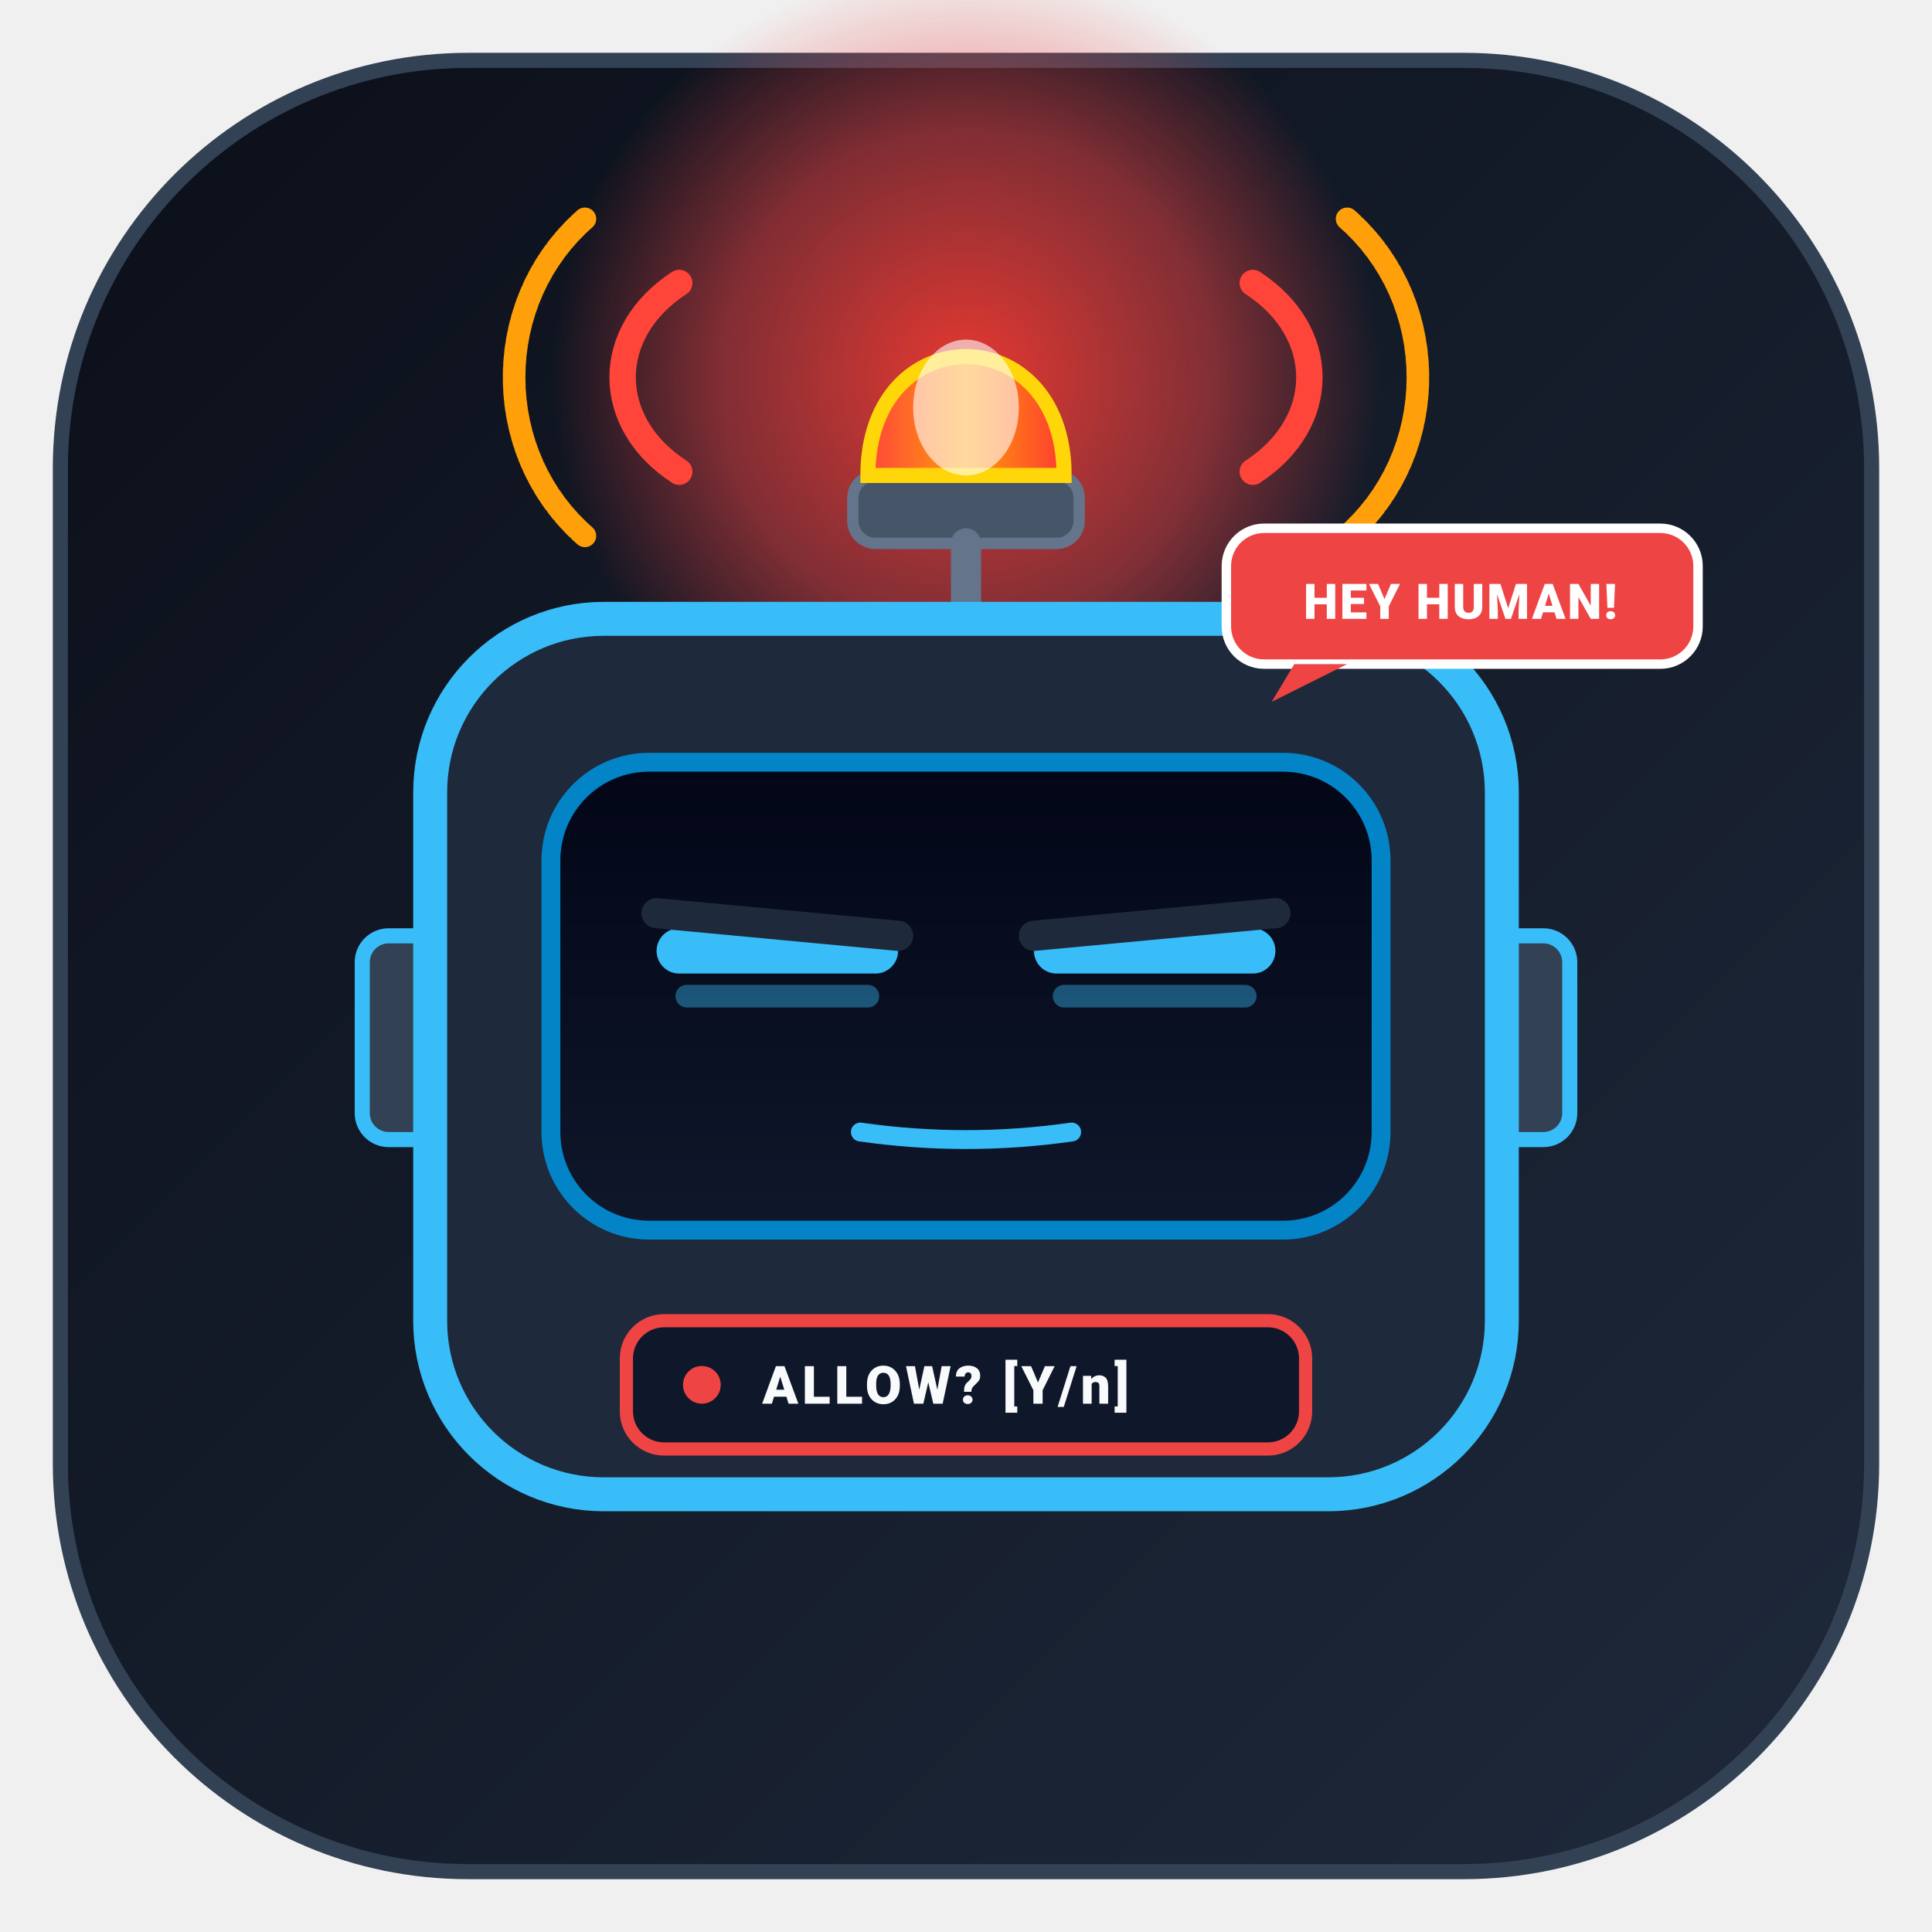
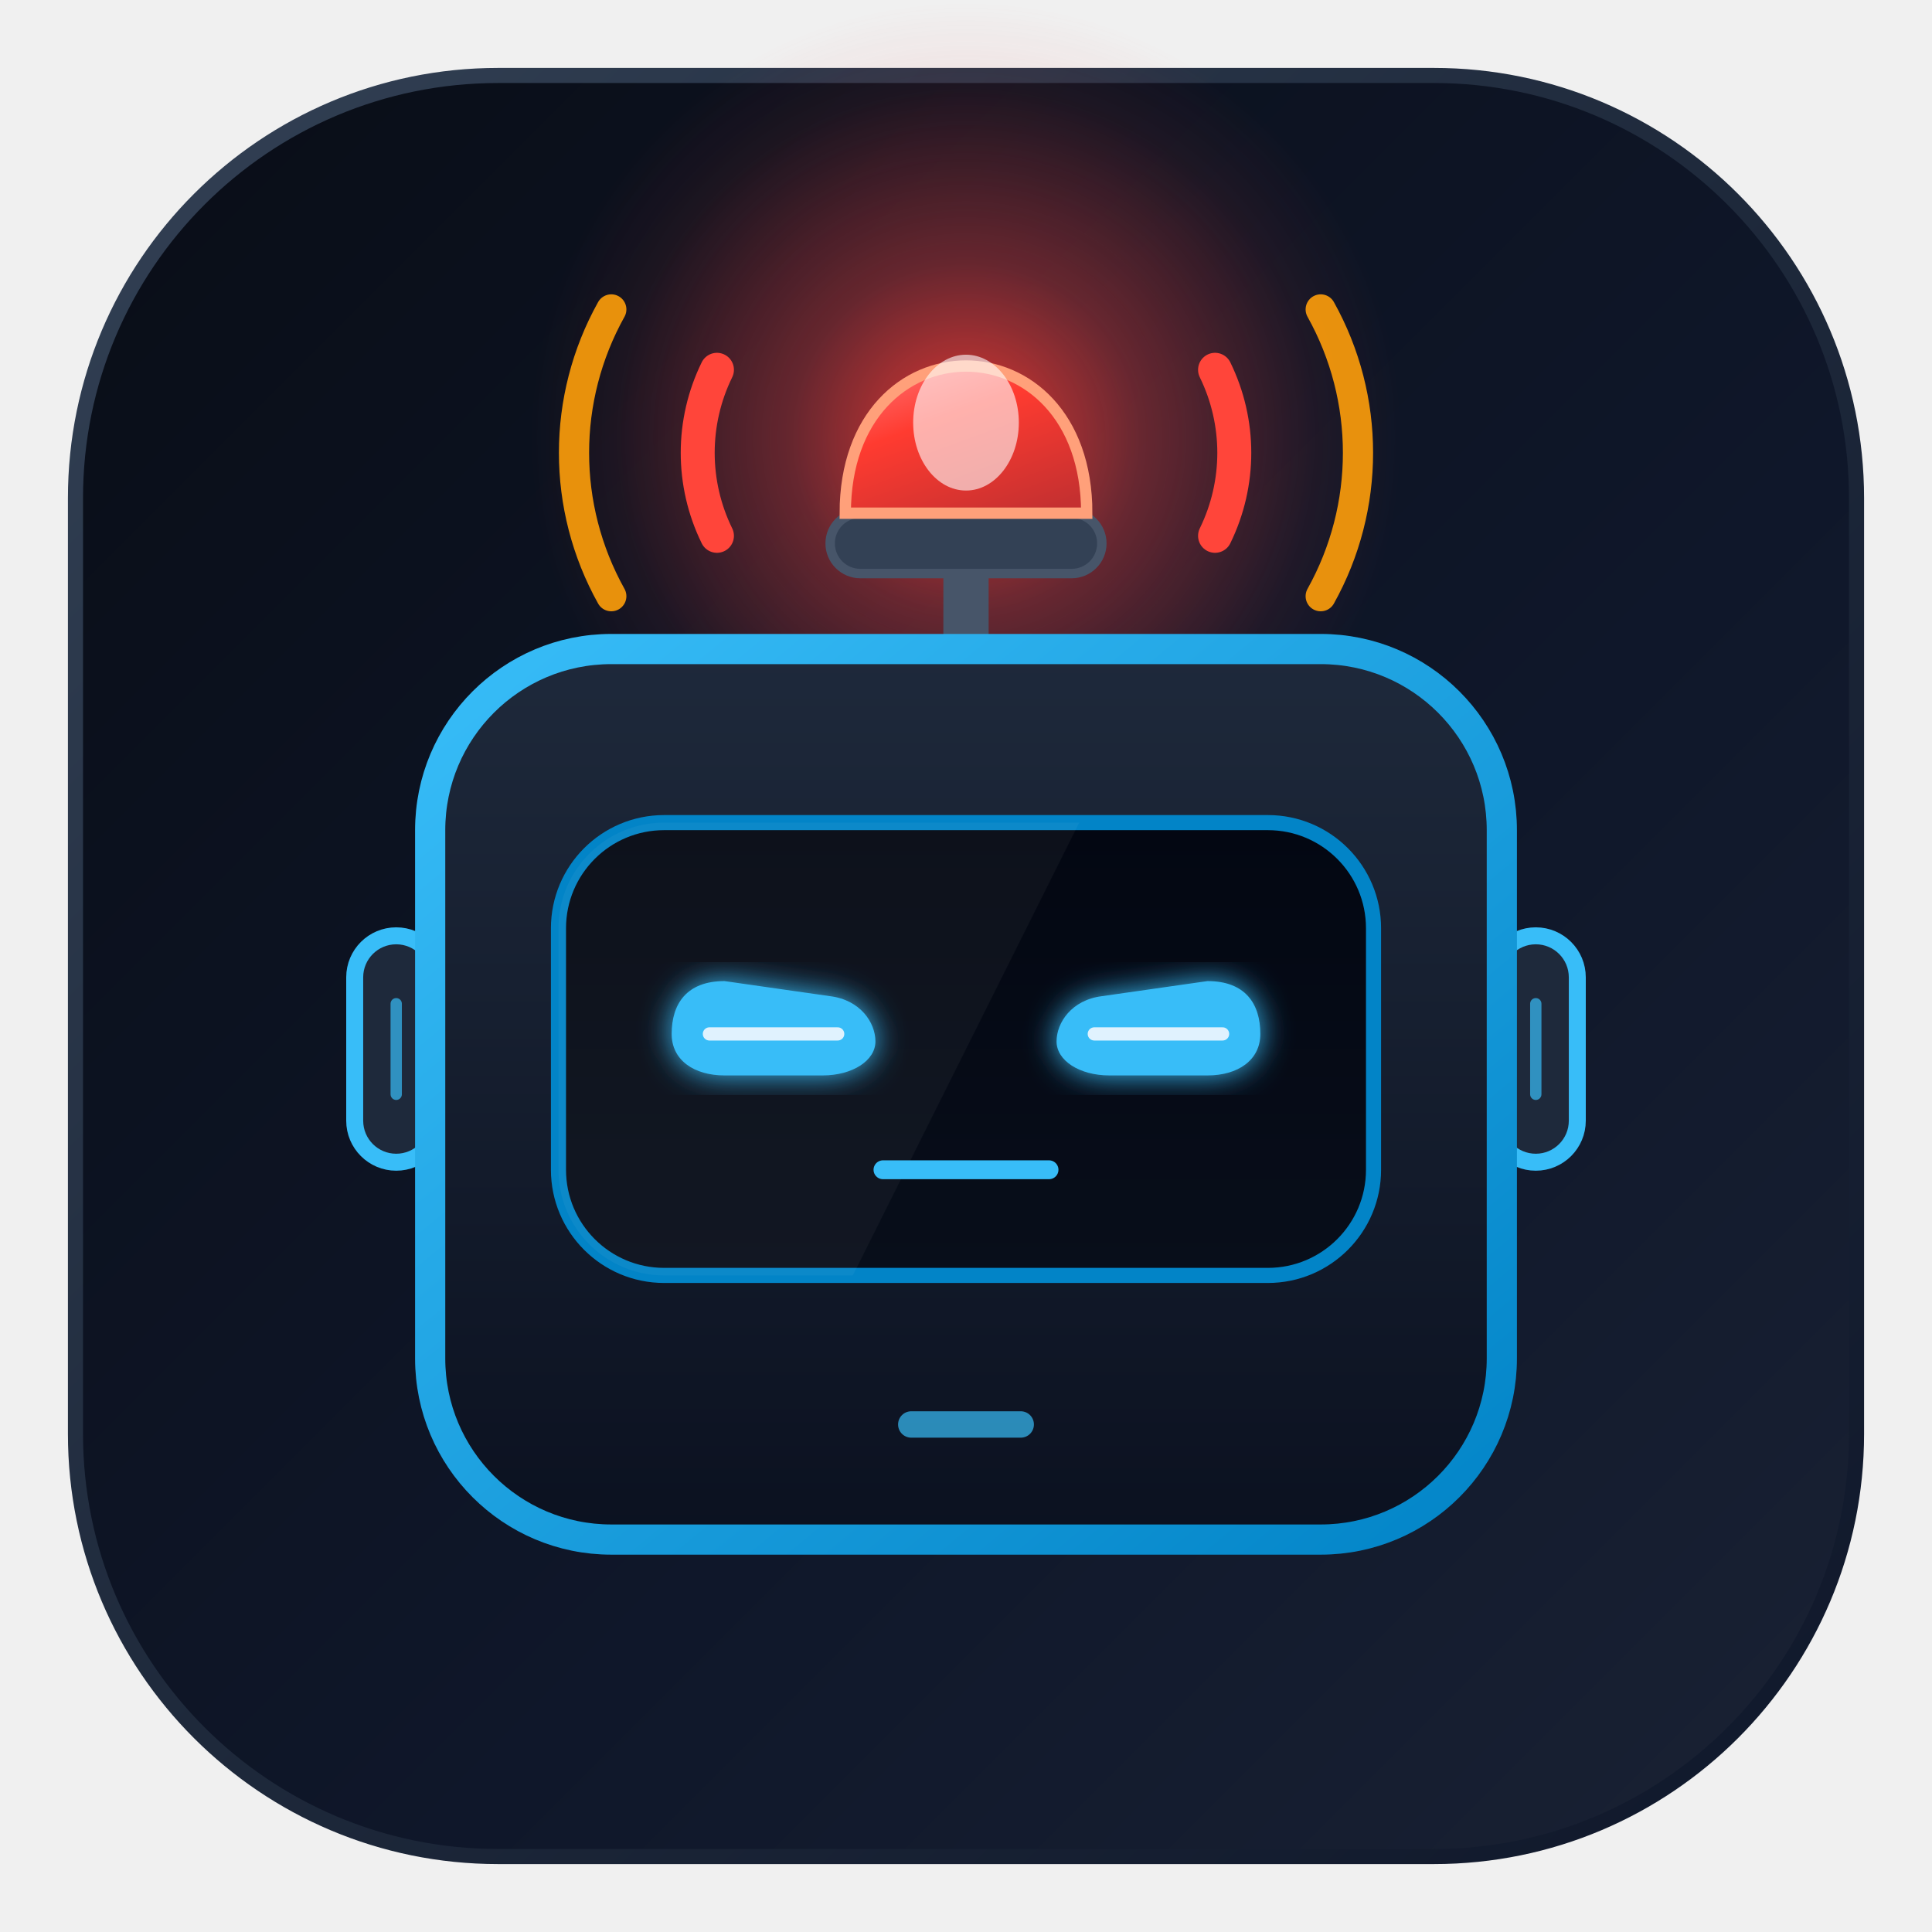
<svg xmlns="http://www.w3.org/2000/svg" viewBox="0 0 512 512" width="512" height="512">
  <defs>
    <linearGradient id="bgGrad" x1="0%" y1="0%" x2="100%" y2="100%">
-       <stop offset="0%" stop-color="#0B0F19" />
-       <stop offset="100%" stop-color="#1E293B" />
+       <stop offset="0%" stop-color="#090D16" />
+       <stop offset="60%" stop-color="#0F172A" />
+       <stop offset="100%" stop-color="#1A2234" />
    </linearGradient>
-     <radialGradient id="sirenGlow" cx="50%" cy="50%" r="50%">
+     <linearGradient id="borderGrad" x1="0%" y1="0%" x2="100%" y2="100%">
+       <stop offset="0%" stop-color="#334155" />
+       <stop offset="50%" stop-color="#1E293B" />
+       <stop offset="100%" stop-color="#0F172A" />
+     </linearGradient>
+     <linearGradient id="robotChassis" x1="0%" y1="0%" x2="0%" y2="100%">
+       <stop offset="0%" stop-color="#1E293B" />
+       <stop offset="100%" stop-color="#0B1120" />
+     </linearGradient>
+     <linearGradient id="headStrokeGrad" x1="0%" y1="0%" x2="100%" y2="100%">
+       <stop offset="0%" stop-color="#38BDF8" />
+       <stop offset="100%" stop-color="#0284C7" />
+     </linearGradient>
+     <radialGradient id="sirenAura" cx="50%" cy="50%" r="50%">
      <stop offset="0%" stop-color="#FF3B30" stop-opacity="0.9" />
-       <stop offset="60%" stop-color="#EF4444" stop-opacity="0.5" />
+       <stop offset="40%" stop-color="#EF4444" stop-opacity="0.4" />
+       <stop offset="80%" stop-color="#EF4444" stop-opacity="0.08" />
      <stop offset="100%" stop-color="#EF4444" stop-opacity="0" />
    </radialGradient>
-     <linearGradient id="bulbGrad" x1="0%" y1="0%" x2="100%" y2="0%">
-       <stop offset="0%" stop-color="#FF453A" />
-       <stop offset="50%" stop-color="#FF9F0A" />
-       <stop offset="100%" stop-color="#FF3B30" />
+     <linearGradient id="beaconDomeGrad" x1="20%" y1="0%" x2="80%" y2="100%">
+       <stop offset="0%" stop-color="#FF6B6B" />
+       <stop offset="35%" stop-color="#FF3B30" />
+       <stop offset="100%" stop-color="#C53030" />
    </linearGradient>
-     <linearGradient id="visorGrad" x1="0%" y1="0%" x2="0%" y2="100%">
-       <stop offset="0%" stop-color="#020617" />
-       <stop offset="100%" stop-color="#0F172A" />
+     <linearGradient id="visorGlass" x1="0%" y1="0%" x2="0%" y2="100%">
+       <stop offset="0%" stop-color="#030712" />
+       <stop offset="100%" stop-color="#080E1A" />
    </linearGradient>
+     <filter id="eyeGlow" x="-20%" y="-20%" width="140%" height="140%">
+       <feGaussianBlur stdDeviation="4" result="blur" />
+       <feMerge>
+         <feMergeNode in="blur" />
+         <feMergeNode in="SourceGraphic" />
+       </feMerge>
+     </filter>
+     <clipPath id="visorClip">
+       <rect x="148" y="218" width="216" height="120" rx="28" />
+     </clipPath>
  </defs>
-   <rect x="16" y="16" width="480" height="480" rx="108" fill="url(#bgGrad)" stroke="#334155" stroke-width="4" />
-   <circle cx="256" cy="100" r="110" fill="url(#sirenGlow)" />
-   <path d="M 180 75 C 160 88 160 112 180 125" fill="none" stroke="#FF453A" stroke-width="7" stroke-linecap="round" />
-   <path d="M 155 58 C 130 80 130 120 155 142" fill="none" stroke="#FF9F0A" stroke-width="6" stroke-linecap="round" stroke-dasharray="2 1" />
-   <path d="M 332 75 C 352 88 352 112 332 125" fill="none" stroke="#FF453A" stroke-width="7" stroke-linecap="round" />
-   <path d="M 357 58 C 382 80 382 120 357 142" fill="none" stroke="#FF9F0A" stroke-width="6" stroke-linecap="round" stroke-dasharray="2 1" />
-   <rect x="226" y="126" width="60" height="18" rx="6" fill="#475569" stroke="#64748B" stroke-width="3" />
-   <path d="M 230 126 C 230 84 282 84 282 126 Z" fill="url(#bulbGrad)" stroke="#FFD60A" stroke-width="4" />
-   <ellipse cx="256" cy="108" rx="14" ry="18" fill="#FFF" opacity="0.6" />
-   <line x1="256" y1="144" x2="256" y2="164" stroke="#64748B" stroke-width="8" stroke-linecap="round" />
-   <rect x="96" y="248" width="22" height="54" rx="7" fill="#334155" stroke="#38BDF8" stroke-width="4" />
-   <rect x="394" y="248" width="22" height="54" rx="7" fill="#334155" stroke="#38BDF8" stroke-width="4" />
-   <rect x="114" y="164" width="284" height="232" rx="46" fill="#1E293B" stroke="#38BDF8" stroke-width="9" />
-   <rect x="146" y="202" width="220" height="124" rx="26" fill="url(#visorGrad)" stroke="#0284C7" stroke-width="5" />
-   <path d="M 180 252 L 232 252" stroke="#38BDF8" stroke-width="12" stroke-linecap="round" />
-   <line x1="182" y1="264" x2="230" y2="264" stroke="#38BDF8" stroke-width="6" stroke-linecap="round" opacity="0.4" />
-   <path d="M 174 242 L 238 248" stroke="#1E293B" stroke-width="8" stroke-linecap="round" />
-   <path d="M 280 252 L 332 252" stroke="#38BDF8" stroke-width="12" stroke-linecap="round" />
-   <line x1="282" y1="264" x2="330" y2="264" stroke="#38BDF8" stroke-width="6" stroke-linecap="round" opacity="0.4" />
-   <path d="M 274 248 L 338 242" stroke="#1E293B" stroke-width="8" stroke-linecap="round" />
-   <path d="M 228 300 Q 256 304 284 300" fill="none" stroke="#38BDF8" stroke-width="5" stroke-linecap="round" />
-   <g transform="translate(166, 350)">
-     <rect x="0" y="0" width="180" height="34" rx="10" fill="#0F172A" stroke="#EF4444" stroke-width="3.5" />
-     <circle cx="20" cy="17" r="5" fill="#EF4444" />
-     <text x="36" y="22" font-family="-apple-system, BlinkMacSystemFont, 'Segoe UI', Roboto, Helvetica, Arial, sans-serif" font-size="14" font-weight="800" fill="#F8FAFC" letter-spacing="1">ALLOW? [Y/n]</text>
+   <rect x="20" y="20" width="472" height="472" rx="112" fill="url(#bgGrad)" stroke="url(#borderGrad)" stroke-width="4" />
+   <circle cx="256" cy="116" r="115" fill="url(#sirenAura)" />
+   <path d="M 190 98 A 50 50 0 0 0 190 142" fill="none" stroke="#FF453A" stroke-width="9" stroke-linecap="round" />
+   <path d="M 322 98 A 50 50 0 0 1 322 142" fill="none" stroke="#FF453A" stroke-width="9" stroke-linecap="round" />
+   <path d="M 162 82 A 78 78 0 0 0 162 158" fill="none" stroke="#FF9F0A" stroke-width="8" stroke-linecap="round" opacity="0.9" />
+   <path d="M 350 82 A 78 78 0 0 1 350 158" fill="none" stroke="#FF9F0A" stroke-width="8" stroke-linecap="round" opacity="0.9" />
+   <line x1="256" y1="140" x2="256" y2="174" stroke="#475569" stroke-width="12" stroke-linecap="round" />
+   <rect x="220" y="136" width="72" height="16" rx="8" fill="#334155" stroke="#475569" stroke-width="2.5" />
+   <path d="M 224 136 C 224 84 288 84 288 136 Z" fill="url(#beaconDomeGrad)" stroke="#FFA07A" stroke-width="3" />
+   <ellipse cx="256" cy="112" rx="14" ry="18" fill="#FFFFFF" opacity="0.6" />
+   <rect x="94" y="248" width="22" height="60" rx="11" fill="#1E293B" stroke="#38BDF8" stroke-width="4.5" />
+   <line x1="105" y1="266" x2="105" y2="290" stroke="#38BDF8" stroke-width="3" stroke-linecap="round" opacity="0.7" />
+   <rect x="396" y="248" width="22" height="60" rx="11" fill="#1E293B" stroke="#38BDF8" stroke-width="4.5" />
+   <line x1="407" y1="266" x2="407" y2="290" stroke="#38BDF8" stroke-width="3" stroke-linecap="round" opacity="0.7" />
+   <rect x="114" y="172" width="284" height="236" rx="48" fill="url(#robotChassis)" stroke="url(#headStrokeGrad)" stroke-width="8" />
+   <rect x="148" y="218" width="216" height="120" rx="28" fill="url(#visorGlass)" stroke="#0284C7" stroke-width="4" />
+   <g clip-path="url(#visorClip)">
+     <path d="M 140 210 L 290 210 L 220 350 L 140 350 Z" fill="#FFFFFF" opacity="0.04" />
  </g>
-   <g transform="translate(325, 140)">
-     <rect x="0" y="0" width="125" height="36" rx="10" fill="#EF4444" stroke="#FFFFFF" stroke-width="2.5" />
-     <polygon points="18,36 12,46 32,36" fill="#EF4444" />
-     <text x="62" y="24" font-family="-apple-system, BlinkMacSystemFont, 'Segoe UI', Roboto, Helvetica, Arial, sans-serif" font-size="13" font-weight="900" fill="#FFFFFF" text-anchor="middle" letter-spacing="0.5">HEY HUMAN!</text>
+   <g filter="url(#eyeGlow)">
+     <path d="M 178 274 C 178 266 182 260 192 260 L 220 264 C 228 265 232 271 232 276 C 232 281 226 285 218 285 L 192 285 C 184 285 178 281 178 274 Z" fill="#38BDF8" />
+     <line x1="188" y1="274" x2="222" y2="274" stroke="#E0F2FE" stroke-width="3.5" stroke-linecap="round" />
  </g>
+   <g filter="url(#eyeGlow)">
+     <path d="M 334 274 C 334 266 330 260 320 260 L 292 264 C 284 265 280 271 280 276 C 280 281 286 285 294 285 L 320 285 C 328 285 334 281 334 274 Z" fill="#38BDF8" />
+     <line x1="290" y1="274" x2="324" y2="274" stroke="#E0F2FE" stroke-width="3.5" stroke-linecap="round" />
+   </g>
+   <line x1="234" y1="310" x2="278" y2="310" stroke="#38BDF8" stroke-width="5" stroke-linecap="round" />
+   <rect x="238" y="374" width="36" height="7" rx="3.5" fill="#38BDF8" opacity="0.7" />
</svg>
